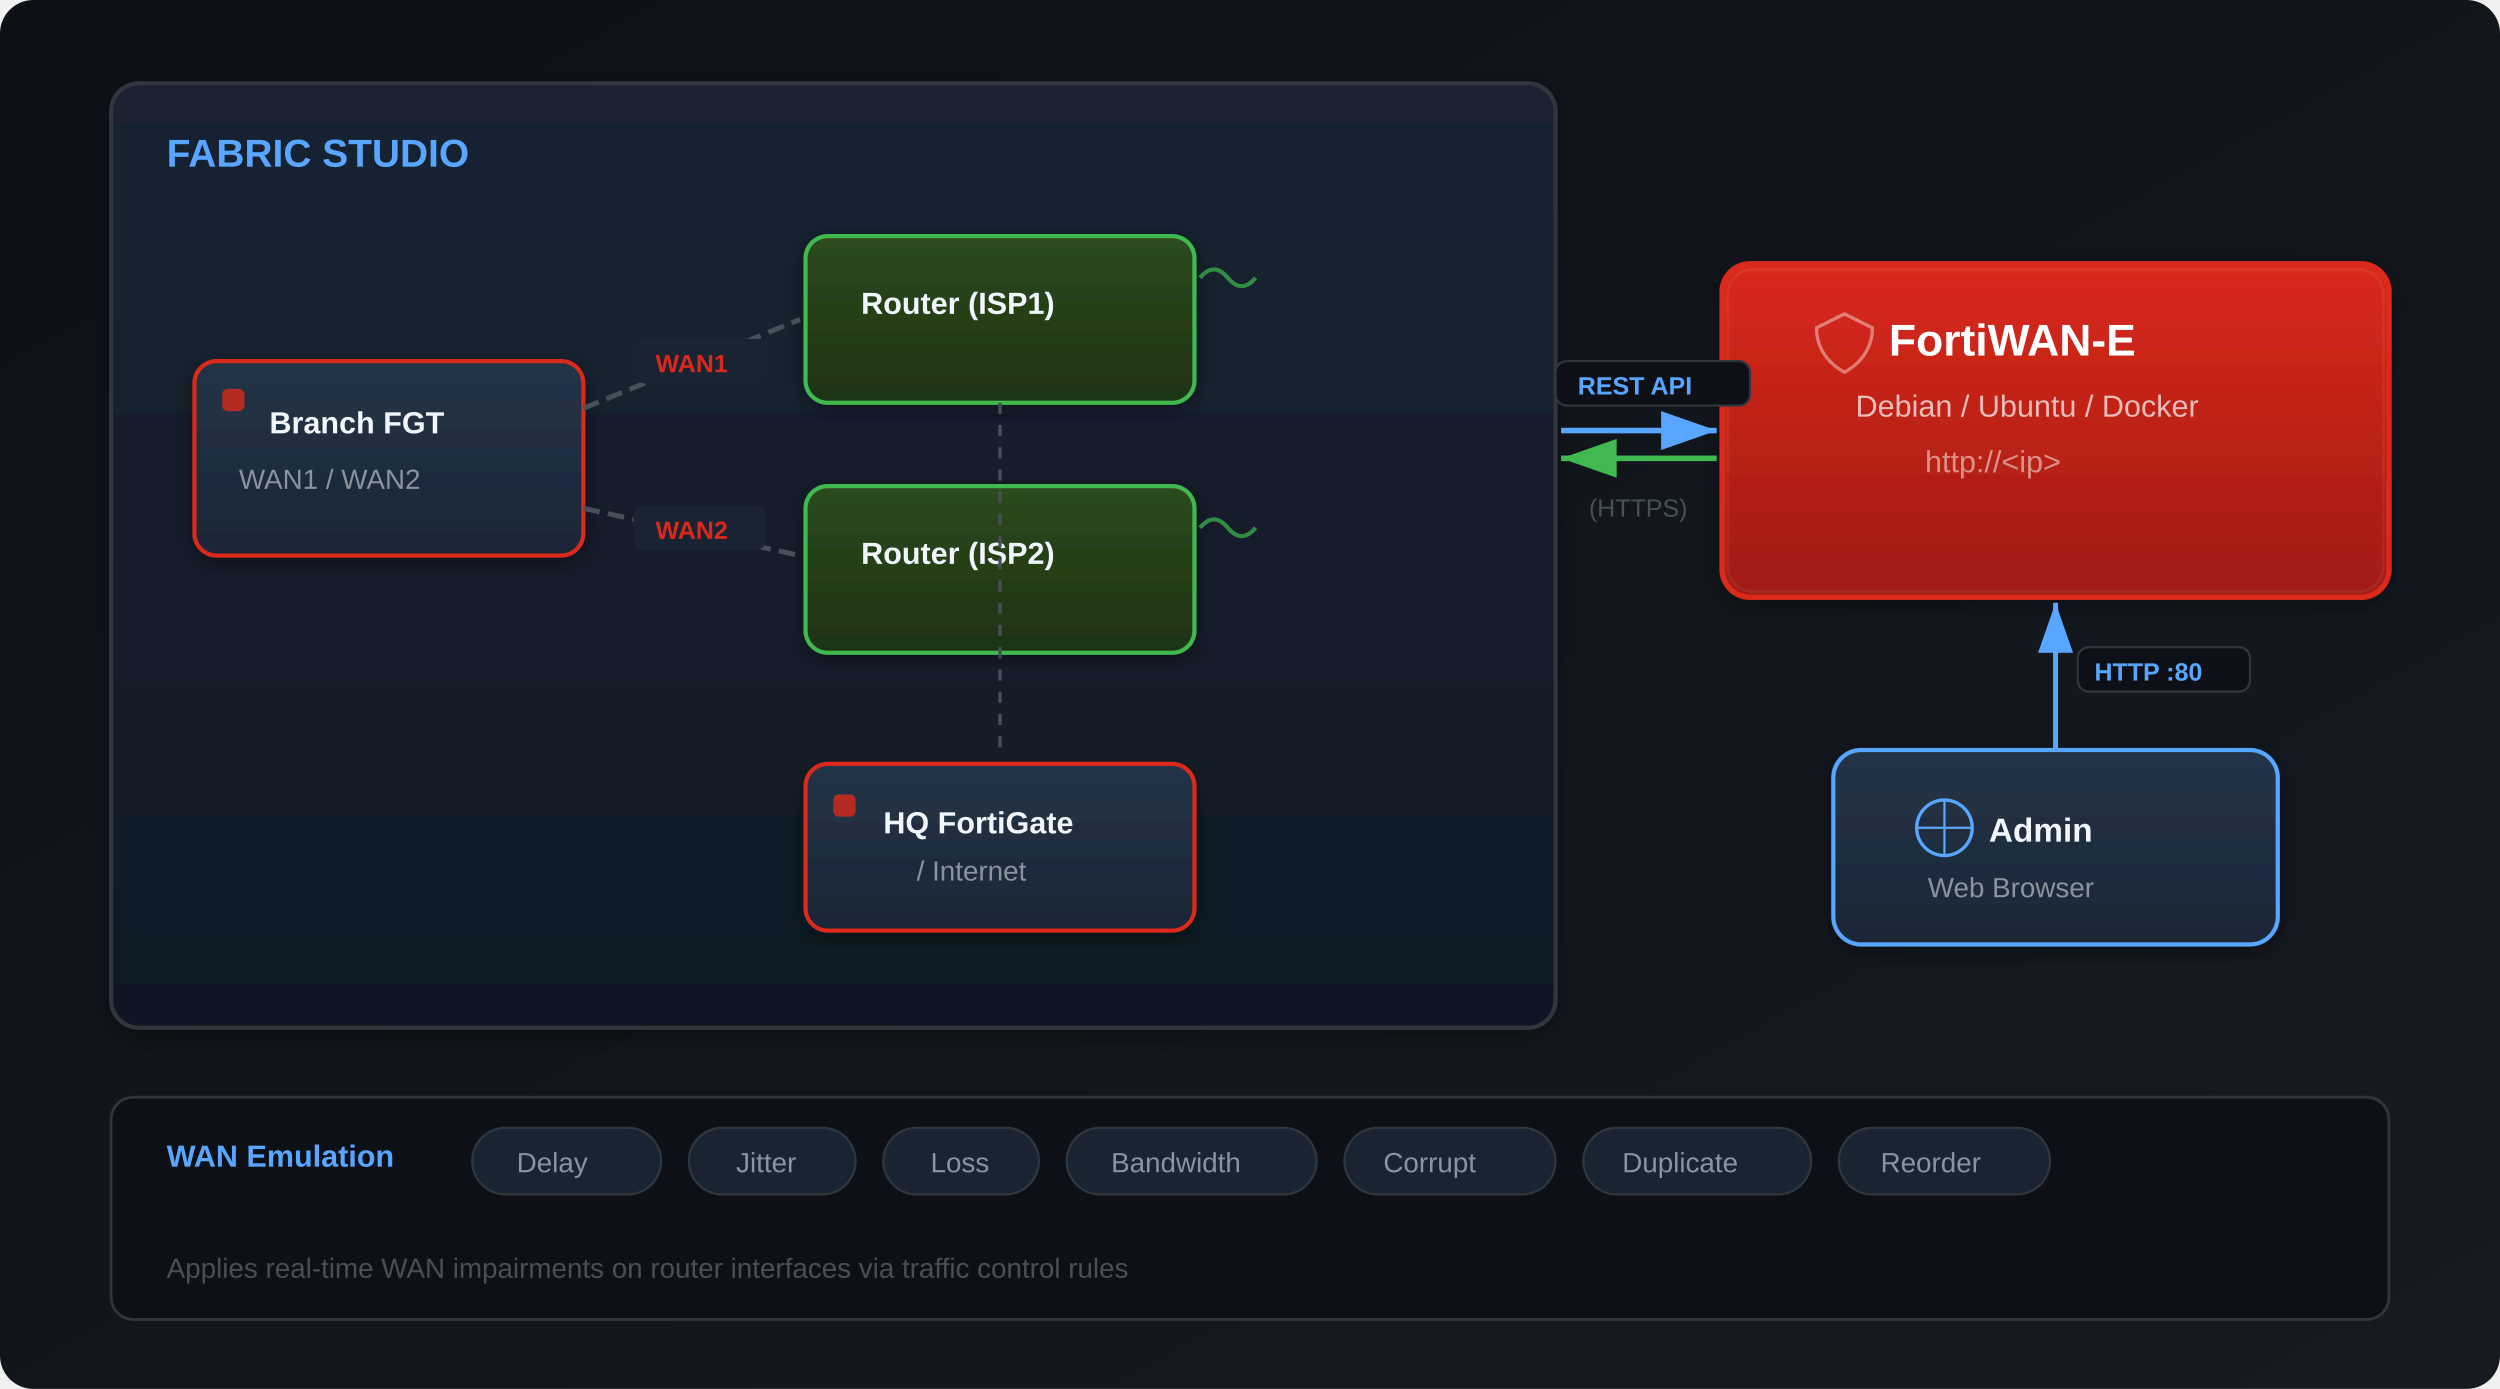
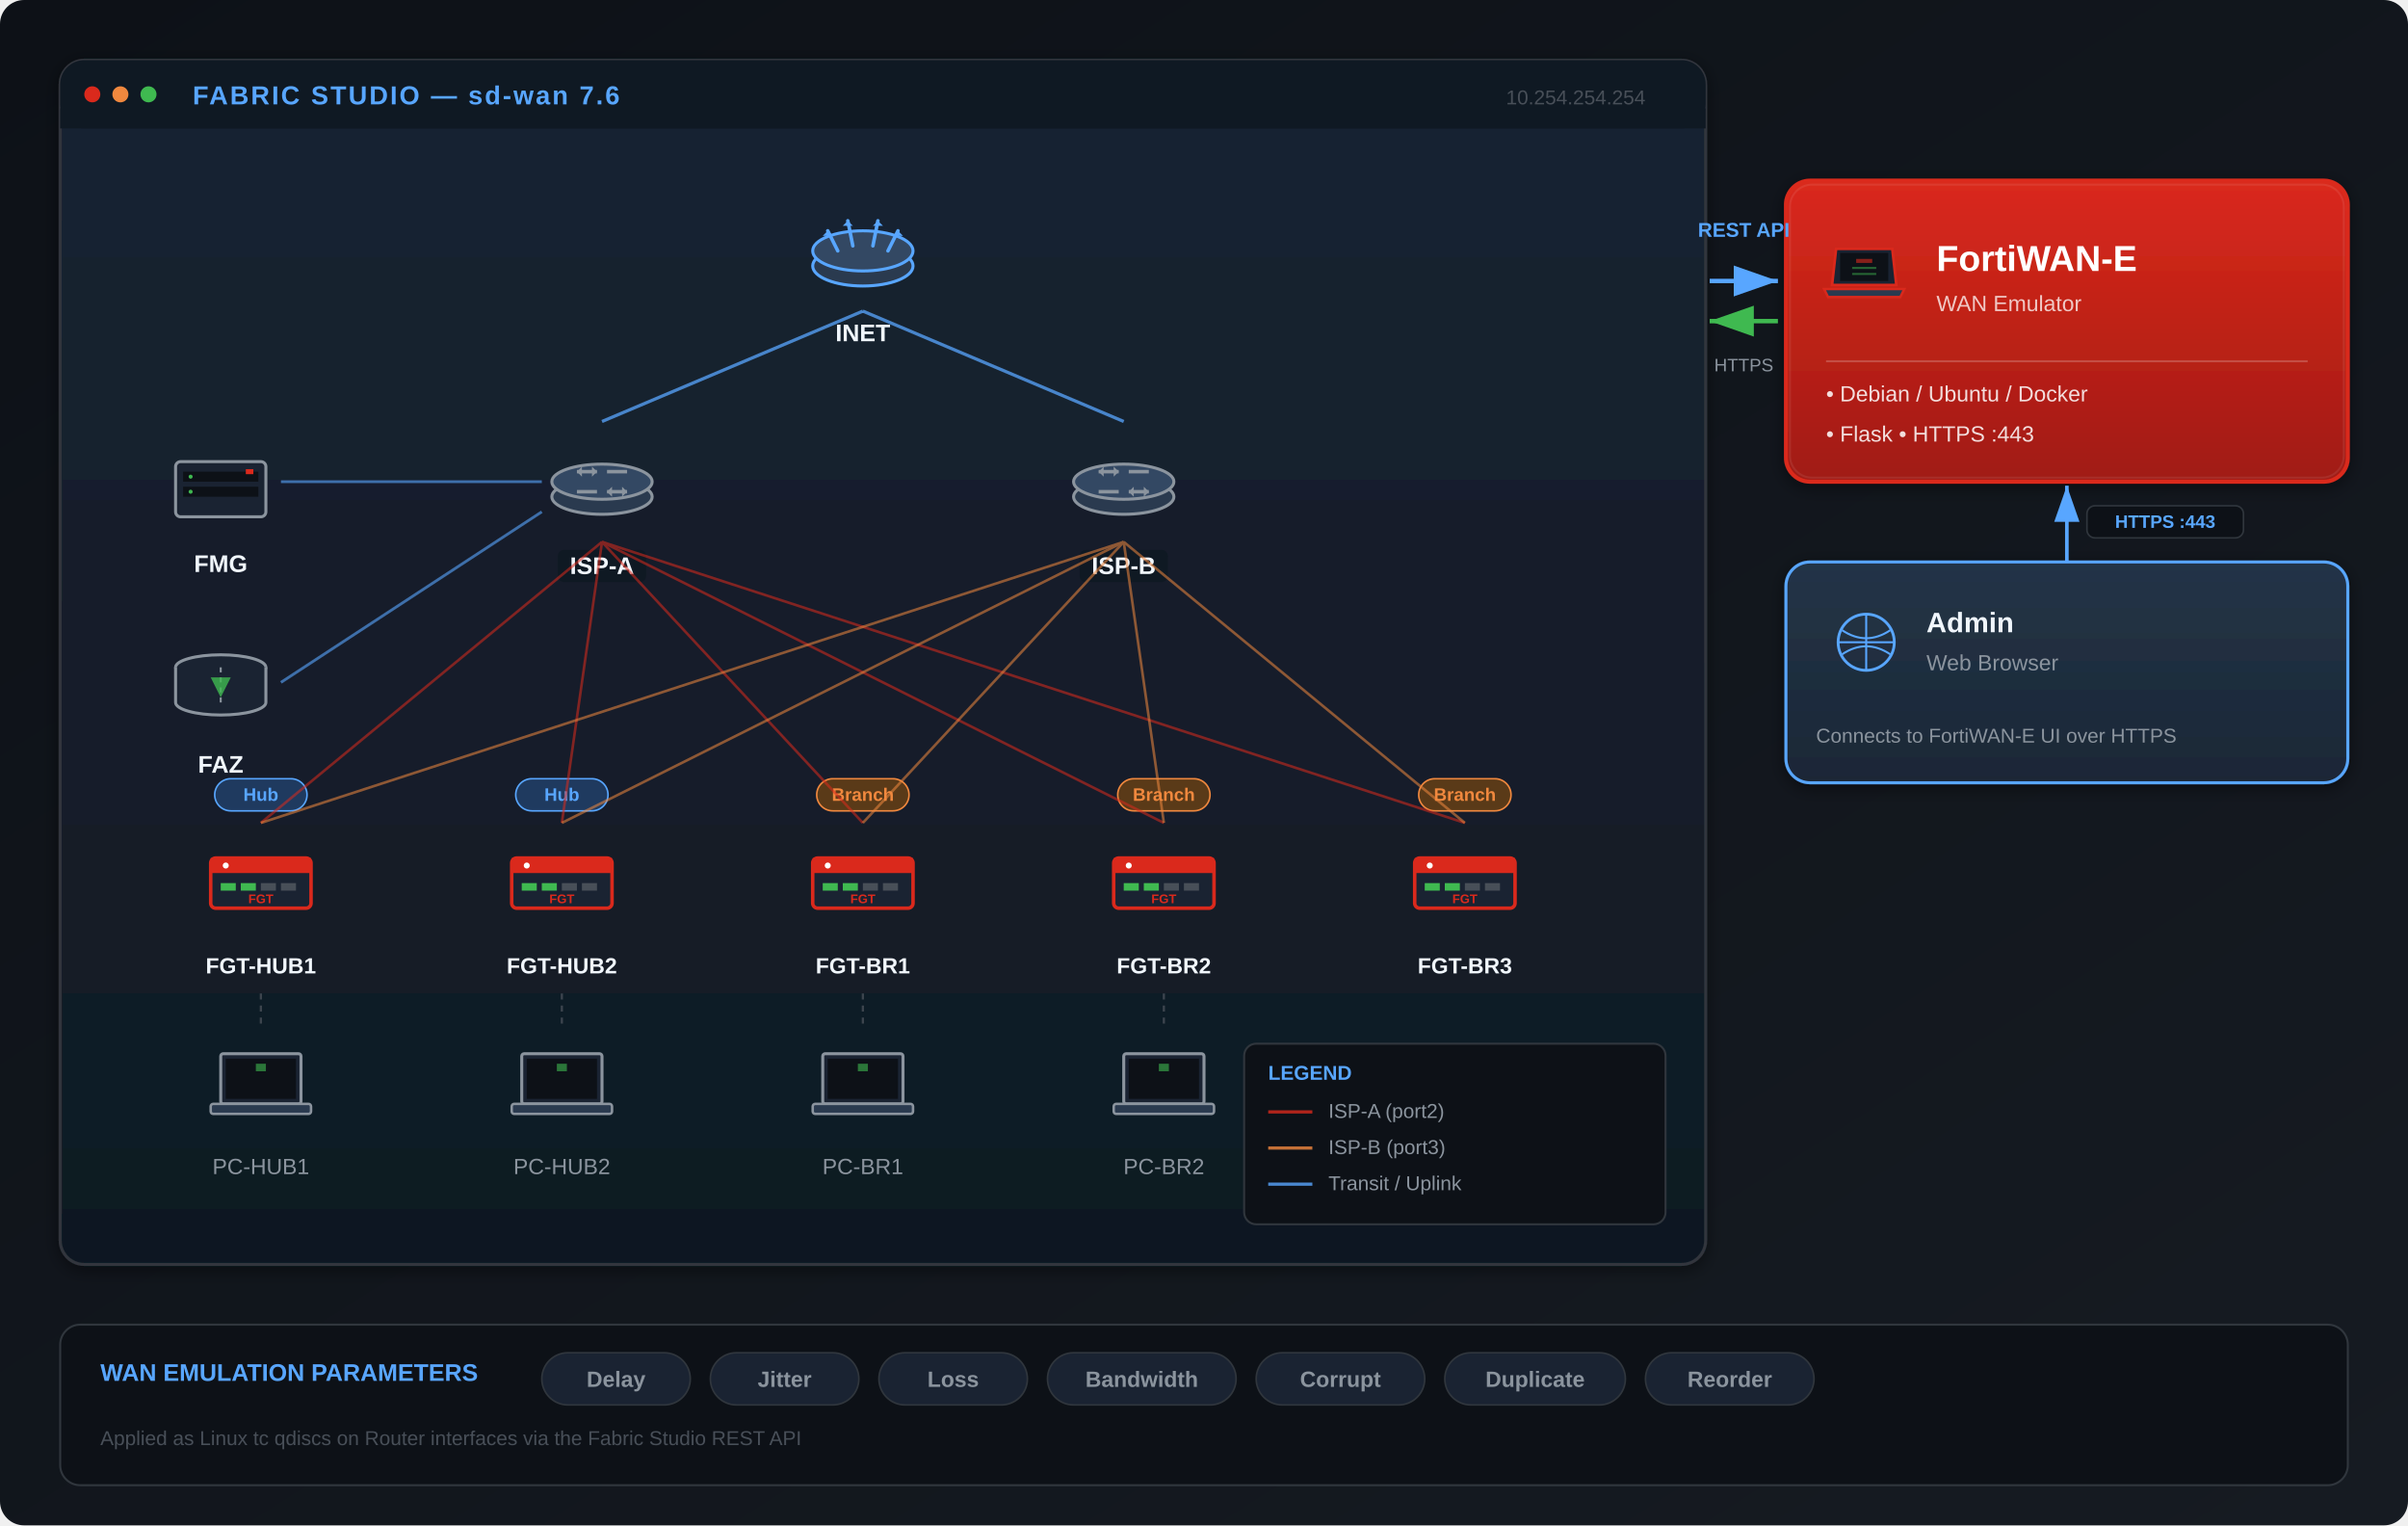
- <svg xmlns="http://www.w3.org/2000/svg" viewBox="0 0 900 500" font-family="Segoe UI, Arial, sans-serif">
+ <svg xmlns="http://www.w3.org/2000/svg" viewBox="0 0 1200 760" font-family="Segoe UI, Arial, sans-serif">
  <defs>
    <linearGradient id="bg" x1="0%" y1="0%" x2="100%" y2="100%">
      <stop offset="0%" style="stop-color:#0d1117" />
      <stop offset="100%" style="stop-color:#161b22" />
    </linearGradient>
    <linearGradient id="fsGrad" x1="0%" y1="0%" x2="0%" y2="100%">
      <stop offset="0%" style="stop-color:#1a2332" />
      <stop offset="100%" style="stop-color:#0f1923" />
    </linearGradient>
    <linearGradient id="fweGrad" x1="0%" y1="0%" x2="0%" y2="100%">
      <stop offset="0%" style="stop-color:#da291c" />
      <stop offset="100%" style="stop-color:#a01a12" />
    </linearGradient>
    <linearGradient id="devGrad" x1="0%" y1="0%" x2="0%" y2="100%">
      <stop offset="0%" style="stop-color:#243447" />
      <stop offset="100%" style="stop-color:#1a2736" />
    </linearGradient>
-     <linearGradient id="routerGrad" x1="0%" y1="0%" x2="0%" y2="100%">
-       <stop offset="0%" style="stop-color:#2d4a1e" />
-       <stop offset="100%" style="stop-color:#1e3312" />
-     </linearGradient>
-     <filter id="glow">
-       <feGaussianBlur stdDeviation="3" result="blur" />
-       <feMerge>
-         <feMergeNode in="blur" />
-         <feMergeNode in="SourceGraphic" />
-       </feMerge>
-     </filter>
+     <linearGradient id="hubGrad" x1="0%" y1="0%" x2="0%" y2="100%">
+       <stop offset="0%" style="stop-color:#1f3a5f" />
+       <stop offset="100%" style="stop-color:#162a45" />
+     </linearGradient>
+     <linearGradient id="brGrad" x1="0%" y1="0%" x2="0%" y2="100%">
+       <stop offset="0%" style="stop-color:#5a3a18" />
+       <stop offset="100%" style="stop-color:#3e2810" />
+     </linearGradient>
    <filter id="shadow">
-       <feDropShadow dx="0" dy="2" stdDeviation="4" flood-color="#000" flood-opacity="0.4" />
+       <feDropShadow dx="0" dy="2" stdDeviation="4" flood-color="#000" flood-opacity="0.45" />
    </filter>
    <marker id="arrow" markerWidth="10" markerHeight="7" refX="10" refY="3.5" orient="auto">
      <polygon points="0 0, 10 3.5, 0 7" fill="#58a6ff" />
    </marker>
-     <marker id="arrowRed" markerWidth="10" markerHeight="7" refX="10" refY="3.5" orient="auto">
-       <polygon points="0 0, 10 3.5, 0 7" fill="#da291c" />
-     </marker>
    <marker id="arrowGreen" markerWidth="10" markerHeight="7" refX="10" refY="3.5" orient="auto">
      <polygon points="0 0, 10 3.5, 0 7" fill="#3fb950" />
    </marker>
+     <symbol id="iconRouter" viewBox="0 0 48 48">
+       <ellipse cx="24" cy="30" rx="20" ry="8" fill="#2a3a4f" stroke="#58a6ff" stroke-width="1.2" />
+       <ellipse cx="24" cy="24" rx="20" ry="8" fill="#334863" stroke="#58a6ff" stroke-width="1.2" />
+       <path d="M14 24 L10 16 M20 22 L18 12 M28 22 L30 12 M34 24 L38 16" stroke="#58a6ff" stroke-width="1.4" fill="none" stroke-linecap="round" />
+       <polygon points="10,16 8,18 12,18" fill="#58a6ff" />
+       <polygon points="18,12 16,14 20,14" fill="#58a6ff" />
+       <polygon points="30,12 28,14 32,14" fill="#58a6ff" />
+       <polygon points="38,16 36,18 40,18" fill="#58a6ff" />
+     </symbol>
+     <symbol id="iconSwitch" viewBox="0 0 48 48">
+       <ellipse cx="24" cy="30" rx="20" ry="7" fill="#2a3a4f" stroke="#8b949e" stroke-width="1.2" />
+       <ellipse cx="24" cy="24" rx="20" ry="7" fill="#334863" stroke="#8b949e" stroke-width="1.2" />
+       <path d="M14 20 L22 20 M26 20 L34 20" stroke="#8b949e" stroke-width="1.4" fill="none" />
+       <polygon points="14,20 16,18 16,22" fill="#8b949e" />
+       <polygon points="22,20 20,18 20,22" fill="#8b949e" />
+       <path d="M14 28 L22 28 M26 28 L34 28" stroke="#8b949e" stroke-width="1.4" fill="none" />
+       <polygon points="34,28 32,26 32,30" fill="#8b949e" />
+       <polygon points="26,28 28,26 28,30" fill="#8b949e" />
+     </symbol>
+     <symbol id="iconFGT" viewBox="0 0 48 48">
+       <rect x="4" y="14" width="40" height="20" rx="2" fill="#1a2332" stroke="#da291c" stroke-width="1.4" />
+       <rect x="4" y="14" width="40" height="6" fill="#da291c" />
+       <circle cx="10" cy="17" r="1.2" fill="#ffffff" />
+       <rect x="8" y="24" width="6" height="3" fill="#3fb950" />
+       <rect x="16" y="24" width="6" height="3" fill="#3fb950" />
+       <rect x="24" y="24" width="6" height="3" fill="#484f58" />
+       <rect x="32" y="24" width="6" height="3" fill="#484f58" />
+       <text x="24" y="32" text-anchor="middle" fill="#da291c" font-size="5" font-weight="700" font-family="Arial">FGT</text>
+     </symbol>
+     <symbol id="iconHub" viewBox="0 0 48 48">
+       <rect x="10" y="8" width="28" height="8" rx="1" fill="#1a2332" stroke="#58a6ff" stroke-width="1.2" />
+       <rect x="10" y="18" width="28" height="8" rx="1" fill="#1a2332" stroke="#58a6ff" stroke-width="1.2" />
+       <rect x="10" y="28" width="28" height="8" rx="1" fill="#1a2332" stroke="#58a6ff" stroke-width="1.2" />
+       <circle cx="14" cy="12" r="1" fill="#3fb950" />
+       <circle cx="14" cy="22" r="1" fill="#3fb950" />
+       <circle cx="14" cy="32" r="1" fill="#3fb950" />
+       <rect x="20" y="11" width="14" height="2" fill="#58a6ff" opacity="0.5" />
+       <rect x="20" y="21" width="14" height="2" fill="#58a6ff" opacity="0.5" />
+       <rect x="20" y="31" width="14" height="2" fill="#58a6ff" opacity="0.5" />
+     </symbol>
+     <symbol id="iconBranch" viewBox="0 0 48 48">
+       <rect x="8" y="10" width="32" height="30" fill="#1a2332" stroke="#f0883e" stroke-width="1.2" />
+       <rect x="12" y="14" width="5" height="5" fill="#f0883e" opacity="0.6" />
+       <rect x="21" y="14" width="5" height="5" fill="#f0883e" opacity="0.6" />
+       <rect x="30" y="14" width="5" height="5" fill="#f0883e" opacity="0.6" />
+       <rect x="12" y="22" width="5" height="5" fill="#f0883e" opacity="0.6" />
+       <rect x="21" y="22" width="5" height="5" fill="#f0883e" opacity="0.6" />
+       <rect x="30" y="22" width="5" height="5" fill="#f0883e" opacity="0.6" />
+       <rect x="20" y="30" width="8" height="10" fill="#0d1117" stroke="#f0883e" stroke-width="0.8" />
+     </symbol>
+     <symbol id="iconPC" viewBox="0 0 48 48">
+       <rect x="8" y="12" width="32" height="20" rx="1" fill="#1a2332" stroke="#8b949e" stroke-width="1.2" />
+       <rect x="10" y="14" width="28" height="16" fill="#0d1117" />
+       <rect x="4" y="32" width="40" height="4" rx="1" fill="#2a3a4f" stroke="#8b949e" stroke-width="1" />
+       <rect x="22" y="16" width="4" height="3" fill="#3fb950" opacity="0.6" />
+     </symbol>
+     <symbol id="iconFMG" viewBox="0 0 48 48">
+       <rect x="6" y="16" width="36" height="22" rx="2" fill="#1a2332" stroke="#8b949e" stroke-width="1.2" />
+       <rect x="9" y="20" width="30" height="4" fill="#0d1117" />
+       <rect x="9" y="26" width="30" height="4" fill="#0d1117" />
+       <circle cx="12" cy="22" r="0.8" fill="#3fb950" />
+       <circle cx="12" cy="28" r="0.8" fill="#3fb950" />
+       <rect x="34" y="19" width="3" height="2" fill="#da291c" />
+     </symbol>
+     <symbol id="iconFAZ" viewBox="0 0 48 48">
+       <ellipse cx="24" cy="18" rx="18" ry="5" fill="#1a2332" stroke="#8b949e" stroke-width="1.2" />
+       <path d="M6 18 L6 32 A18 5 0 0 0 42 32 L42 18" fill="#1a2332" stroke="#8b949e" stroke-width="1.2" />
+       <path d="M24 18 L24 32" stroke="#8b949e" stroke-width="0.8" stroke-dasharray="2,2" />
+       <path d="M20 22 L28 22 L24 30 Z" fill="#3fb950" opacity="0.8" />
+     </symbol>
+     <symbol id="iconLaptop" viewBox="0 0 48 48">
+       <path d="M10 14 L38 14 L40 32 L8 32 Z" fill="#1a2332" stroke="#da291c" stroke-width="1.3" />
+       <rect x="12" y="16" width="24" height="14" fill="#0d1117" />
+       <path d="M4 34 L44 34 L42 38 L6 38 Z" fill="#2a3a4f" stroke="#da291c" stroke-width="1.2" />
+       <rect x="20" y="19" width="8" height="2" fill="#da291c" opacity="0.6" />
+       <rect x="18" y="23" width="12" height="1" fill="#3fb950" opacity="0.5" />
+       <rect x="18" y="26" width="12" height="1" fill="#3fb950" opacity="0.5" />
+     </symbol>
  </defs>
-   <rect width="900" height="500" rx="12" fill="url(#bg)" />
-   <rect x="40" y="30" width="520" height="340" rx="10" fill="url(#fsGrad)" stroke="#30363d" stroke-width="1.5" filter="url(#shadow)" />
-   <text x="60" y="60" fill="#58a6ff" font-size="14" font-weight="600">FABRIC STUDIO</text>
-   <rect x="70" y="130" width="140" height="70" rx="8" fill="url(#devGrad)" stroke="#da291c" stroke-width="1.5" filter="url(#shadow)" />
-   <text x="97" y="156" fill="#f0f6fc" font-size="11" font-weight="600">Branch FGT</text>
-   <text x="86" y="176" fill="#8b949e" font-size="10">WAN1 / WAN2</text>
-   <rect x="80" y="140" width="8" height="8" rx="2" fill="#da291c" opacity="0.8" />
-   <rect x="290" y="85" width="140" height="60" rx="8" fill="url(#routerGrad)" stroke="#3fb950" stroke-width="1.5" filter="url(#shadow)" />
-   <text x="310" y="113" fill="#f0f6fc" font-size="11" font-weight="600">Router (ISP1)</text>
-   <path d="M432 100 Q437 94 442 100 Q447 106 452 100" fill="none" stroke="#3fb950" stroke-width="1.5" opacity="0.7" />
-   <rect x="290" y="175" width="140" height="60" rx="8" fill="url(#routerGrad)" stroke="#3fb950" stroke-width="1.5" filter="url(#shadow)" />
-   <text x="310" y="203" fill="#f0f6fc" font-size="11" font-weight="600">Router (ISP2)</text>
-   <path d="M432 190 Q437 184 442 190 Q447 196 452 190" fill="none" stroke="#3fb950" stroke-width="1.5" opacity="0.7" />
-   <rect x="290" y="275" width="140" height="60" rx="8" fill="url(#devGrad)" stroke="#da291c" stroke-width="1.5" filter="url(#shadow)" />
-   <text x="318" y="300" fill="#f0f6fc" font-size="11" font-weight="600">HQ FortiGate</text>
-   <text x="330" y="317" fill="#8b949e" font-size="10">/ Internet</text>
-   <rect x="300" y="286" width="8" height="8" rx="2" fill="#da291c" opacity="0.8" />
-   <line x1="210" y1="147" x2="288" y2="115" stroke="#484f58" stroke-width="1.8" stroke-dasharray="6,3" />
-   <line x1="210" y1="183" x2="288" y2="200" stroke="#484f58" stroke-width="1.8" stroke-dasharray="6,3" />
-   <line x1="360" y1="145" x2="360" y2="273" stroke="#484f58" stroke-width="1.2" stroke-dasharray="4,4" />
-   <rect x="228" y="122" width="48" height="16" rx="4" fill="#1a2332" />
-   <text x="236" y="134" fill="#da291c" font-size="9" font-weight="600">WAN1</text>
-   <rect x="228" y="182" width="48" height="16" rx="4" fill="#1a2332" />
-   <text x="236" y="194" fill="#da291c" font-size="9" font-weight="600">WAN2</text>
-   <rect x="620" y="95" width="240" height="120" rx="10" fill="url(#fweGrad)" stroke="#da291c" stroke-width="2" filter="url(#shadow)" />
-   <rect x="622" y="97" width="236" height="116" rx="9" fill="none" stroke="rgba(255,255,255,0.06)" stroke-width="1" />
-   <text x="680" y="128" fill="#ffffff" font-size="16" font-weight="700">FortiWAN-E</text>
-   <text x="668" y="150" fill="rgba(255,255,255,0.7)" font-size="11">Debian / Ubuntu / Docker</text>
-   <text x="693" y="170" fill="rgba(255,255,255,0.5)" font-size="11">http://&lt;ip&gt;</text>
-   <path d="M654 118 L664 113 L674 118 C674 118 675 128 664 134 C653 128 654 118 654 118Z" fill="none" stroke="rgba(255,255,255,0.4)" stroke-width="1.2" />
-   <rect x="660" y="270" width="160" height="70" rx="10" fill="url(#devGrad)" stroke="#58a6ff" stroke-width="1.5" filter="url(#shadow)" />
-   <circle cx="700" cy="298" r="10" fill="none" stroke="#58a6ff" stroke-width="1.2" />
-   <line x1="700" y1="288" x2="700" y2="308" stroke="#58a6ff" stroke-width="0.8" />
-   <line x1="690" y1="298" x2="710" y2="298" stroke="#58a6ff" stroke-width="0.8" />
-   <text x="716" y="303" fill="#f0f6fc" font-size="12" font-weight="600">Admin</text>
-   <text x="694" y="323" fill="#8b949e" font-size="10">Web Browser</text>
-   <line x1="562" y1="155" x2="618" y2="155" stroke="#58a6ff" stroke-width="2" marker-end="url(#arrow)" />
-   <line x1="618" y1="165" x2="562" y2="165" stroke="#3fb950" stroke-width="2" marker-end="url(#arrowGreen)" />
-   <rect x="560" y="130" width="70" height="16" rx="4" fill="#0d1117" stroke="#30363d" stroke-width="0.8" />
-   <text x="568" y="142" fill="#58a6ff" font-size="9" font-weight="600">REST API</text>
-   <text x="572" y="186" fill="#484f58" font-size="9">(HTTPS)</text>
-   <line x1="740" y1="270" x2="740" y2="217" stroke="#58a6ff" stroke-width="1.8" marker-end="url(#arrow)" />
-   <rect x="748" y="233" width="62" height="16" rx="4" fill="#0d1117" stroke="#30363d" stroke-width="0.8" />
-   <text x="754" y="245" fill="#58a6ff" font-size="9" font-weight="600">HTTP :80</text>
-   <rect x="40" y="395" width="820" height="80" rx="8" fill="#0d1117" stroke="#30363d" stroke-width="1" />
-   <text x="60" y="420" fill="#58a6ff" font-size="11" font-weight="600">WAN Emulation</text>
-   <rect x="170" y="406" width="68" height="24" rx="12" fill="#1a2332" stroke="#30363d" stroke-width="0.8" />
-   <text x="186" y="422" fill="#8b949e" font-size="10">Delay</text>
-   <rect x="248" y="406" width="60" height="24" rx="12" fill="#1a2332" stroke="#30363d" stroke-width="0.8" />
-   <text x="265" y="422" fill="#8b949e" font-size="10">Jitter</text>
-   <rect x="318" y="406" width="56" height="24" rx="12" fill="#1a2332" stroke="#30363d" stroke-width="0.8" />
-   <text x="335" y="422" fill="#8b949e" font-size="10">Loss</text>
-   <rect x="384" y="406" width="90" height="24" rx="12" fill="#1a2332" stroke="#30363d" stroke-width="0.8" />
-   <text x="400" y="422" fill="#8b949e" font-size="10">Bandwidth</text>
-   <rect x="484" y="406" width="76" height="24" rx="12" fill="#1a2332" stroke="#30363d" stroke-width="0.8" />
-   <text x="498" y="422" fill="#8b949e" font-size="10">Corrupt</text>
-   <rect x="570" y="406" width="82" height="24" rx="12" fill="#1a2332" stroke="#30363d" stroke-width="0.8" />
-   <text x="584" y="422" fill="#8b949e" font-size="10">Duplicate</text>
-   <rect x="662" y="406" width="76" height="24" rx="12" fill="#1a2332" stroke="#30363d" stroke-width="0.8" />
-   <text x="677" y="422" fill="#8b949e" font-size="10">Reorder</text>
-   <text x="60" y="460" fill="#484f58" font-size="10">Applies real-time WAN impairments on router interfaces via traffic control rules</text>
+   <rect width="1200" height="760" rx="12" fill="url(#bg)" />
+   <rect x="30" y="30" width="820" height="600" rx="12" fill="url(#fsGrad)" stroke="#30363d" stroke-width="1.5" filter="url(#shadow)" />
+   <rect x="30" y="30" width="820" height="34" rx="12" fill="#0f1923" />
+   <rect x="30" y="54" width="820" height="10" fill="#0f1923" />
+   <circle cx="46" cy="47" r="4" fill="#da291c" />
+   <circle cx="60" cy="47" r="4" fill="#f0883e" />
+   <circle cx="74" cy="47" r="4" fill="#3fb950" />
+   <text x="96" y="52" fill="#58a6ff" font-size="13" font-weight="600" letter-spacing="1">FABRIC STUDIO — sd-wan 7.6</text>
+   <text x="820" y="52" fill="#484f58" font-size="10" text-anchor="end">10.254.254.254</text>
+   <use href="#iconRouter" x="400" y="95" width="60" height="60" />
+   <text x="430" y="170" text-anchor="middle" fill="#f0f6fc" font-size="12" font-weight="600">INET</text>
+   <use href="#iconSwitch" x="270" y="210" width="60" height="60" />
+   <rect x="278" y="274" width="44" height="16" rx="3" fill="#0f1923" />
+   <text x="300" y="286" text-anchor="middle" fill="#f0f6fc" font-size="12" font-weight="600">ISP-A</text>
+   <use href="#iconSwitch" x="530" y="210" width="60" height="60" />
+   <rect x="538" y="274" width="44" height="16" rx="3" fill="#0f1923" />
+   <text x="560" y="286" text-anchor="middle" fill="#f0f6fc" font-size="12" font-weight="600">ISP-B</text>
+   <use href="#iconFMG" x="80" y="210" width="60" height="60" />
+   <text x="110" y="285" text-anchor="middle" fill="#f0f6fc" font-size="12" font-weight="600">FMG</text>
+   <use href="#iconFAZ" x="80" y="310" width="60" height="60" />
+   <text x="110" y="385" text-anchor="middle" fill="#f0f6fc" font-size="12" font-weight="600">FAZ</text>
+   <line x1="430" y1="155" x2="300" y2="210" stroke="#58a6ff" stroke-width="1.6" opacity="0.75" />
+   <line x1="430" y1="155" x2="560" y2="210" stroke="#58a6ff" stroke-width="1.6" opacity="0.75" />
+   <line x1="140" y1="240" x2="270" y2="240" stroke="#58a6ff" stroke-width="1.4" opacity="0.6" />
+   <line x1="140" y1="340" x2="270" y2="255" stroke="#58a6ff" stroke-width="1.4" opacity="0.6" />
+   <use href="#iconFGT" x="100" y="410" width="60" height="60" />
+   <text x="130" y="485" text-anchor="middle" fill="#f0f6fc" font-size="11" font-weight="600">FGT-HUB1</text>
+   <use href="#iconFGT" x="250" y="410" width="60" height="60" />
+   <text x="280" y="485" text-anchor="middle" fill="#f0f6fc" font-size="11" font-weight="600">FGT-HUB2</text>
+   <use href="#iconFGT" x="400" y="410" width="60" height="60" />
+   <text x="430" y="485" text-anchor="middle" fill="#f0f6fc" font-size="11" font-weight="600">FGT-BR1</text>
+   <use href="#iconFGT" x="550" y="410" width="60" height="60" />
+   <text x="580" y="485" text-anchor="middle" fill="#f0f6fc" font-size="11" font-weight="600">FGT-BR2</text>
+   <use href="#iconFGT" x="700" y="410" width="60" height="60" />
+   <text x="730" y="485" text-anchor="middle" fill="#f0f6fc" font-size="11" font-weight="600">FGT-BR3</text>
+   <rect x="107" y="388" width="46" height="16" rx="8" fill="#1f3a5f" stroke="#58a6ff" stroke-width="0.8" />
+   <text x="130" y="399" text-anchor="middle" fill="#58a6ff" font-size="9" font-weight="600">Hub</text>
+   <rect x="257" y="388" width="46" height="16" rx="8" fill="#1f3a5f" stroke="#58a6ff" stroke-width="0.8" />
+   <text x="280" y="399" text-anchor="middle" fill="#58a6ff" font-size="9" font-weight="600">Hub</text>
+   <rect x="407" y="388" width="46" height="16" rx="8" fill="#5a3a18" stroke="#f0883e" stroke-width="0.8" />
+   <text x="430" y="399" text-anchor="middle" fill="#f0883e" font-size="9" font-weight="600">Branch</text>
+   <rect x="557" y="388" width="46" height="16" rx="8" fill="#5a3a18" stroke="#f0883e" stroke-width="0.8" />
+   <text x="580" y="399" text-anchor="middle" fill="#f0883e" font-size="9" font-weight="600">Branch</text>
+   <rect x="707" y="388" width="46" height="16" rx="8" fill="#5a3a18" stroke="#f0883e" stroke-width="0.8" />
+   <text x="730" y="399" text-anchor="middle" fill="#f0883e" font-size="9" font-weight="600">Branch</text>
+   <g stroke="#da291c" stroke-width="1.3" opacity="0.55" fill="none">
+     <line x1="300" y1="270" x2="130" y2="410" />
+     <line x1="300" y1="270" x2="280" y2="410" />
+     <line x1="300" y1="270" x2="430" y2="410" />
+     <line x1="300" y1="270" x2="580" y2="410" />
+     <line x1="300" y1="270" x2="730" y2="410" />
+   </g>
+   <g stroke="#f0883e" stroke-width="1.3" opacity="0.55" fill="none">
+     <line x1="560" y1="270" x2="130" y2="410" />
+     <line x1="560" y1="270" x2="280" y2="410" />
+     <line x1="560" y1="270" x2="430" y2="410" />
+     <line x1="560" y1="270" x2="580" y2="410" />
+     <line x1="560" y1="270" x2="730" y2="410" />
+   </g>
+   <use href="#iconPC" x="100" y="510" width="60" height="60" />
+   <text x="130" y="585" text-anchor="middle" fill="#8b949e" font-size="11">PC-HUB1</text>
+   <use href="#iconPC" x="250" y="510" width="60" height="60" />
+   <text x="280" y="585" text-anchor="middle" fill="#8b949e" font-size="11">PC-HUB2</text>
+   <use href="#iconPC" x="400" y="510" width="60" height="60" />
+   <text x="430" y="585" text-anchor="middle" fill="#8b949e" font-size="11">PC-BR1</text>
+   <use href="#iconPC" x="550" y="510" width="60" height="60" />
+   <text x="580" y="585" text-anchor="middle" fill="#8b949e" font-size="11">PC-BR2</text>
+   <g stroke="#484f58" stroke-width="1.1" stroke-dasharray="3,3" opacity="0.8">
+     <line x1="130" y1="495" x2="130" y2="510" />
+     <line x1="280" y1="495" x2="280" y2="510" />
+     <line x1="430" y1="495" x2="430" y2="510" />
+     <line x1="580" y1="495" x2="580" y2="510" />
+   </g>
+   <g transform="translate(620, 520)">
+     <rect x="0" y="0" width="210" height="90" rx="6" fill="#0d1117" stroke="#30363d" stroke-width="1" />
+     <text x="12" y="18" fill="#58a6ff" font-size="10" font-weight="600">LEGEND</text>
+     <line x1="12" y1="34" x2="34" y2="34" stroke="#da291c" stroke-width="1.6" opacity="0.8" />
+     <text x="42" y="37" fill="#8b949e" font-size="10">ISP-A (port2)</text>
+     <line x1="12" y1="52" x2="34" y2="52" stroke="#f0883e" stroke-width="1.6" opacity="0.8" />
+     <text x="42" y="55" fill="#8b949e" font-size="10">ISP-B (port3)</text>
+     <line x1="12" y1="70" x2="34" y2="70" stroke="#58a6ff" stroke-width="1.6" opacity="0.8" />
+     <text x="42" y="73" fill="#8b949e" font-size="10">Transit / Uplink</text>
+   </g>
+   <rect x="890" y="90" width="280" height="150" rx="12" fill="url(#fweGrad)" stroke="#da291c" stroke-width="2" filter="url(#shadow)" />
+   <rect x="892" y="92" width="276" height="146" rx="11" fill="none" stroke="rgba(255,255,255,0.08)" stroke-width="1" />
+   <use href="#iconLaptop" x="905" y="110" width="48" height="48" />
+   <text x="965" y="135" fill="#ffffff" font-size="18" font-weight="700">FortiWAN-E</text>
+   <text x="965" y="155" fill="rgba(255,255,255,0.75)" font-size="11">WAN Emulator</text>
+   <line x1="910" y1="180" x2="1150" y2="180" stroke="rgba(255,255,255,0.2)" stroke-width="1" />
+   <text x="910" y="200" fill="rgba(255,255,255,0.85)" font-size="11">• Debian / Ubuntu / Docker</text>
+   <text x="910" y="220" fill="rgba(255,255,255,0.85)" font-size="11">• Flask • HTTPS :443</text>
+   <rect x="890" y="280" width="280" height="110" rx="12" fill="url(#devGrad)" stroke="#58a6ff" stroke-width="1.5" filter="url(#shadow)" />
+   <circle cx="930" cy="320" r="14" fill="none" stroke="#58a6ff" stroke-width="1.4" />
+   <line x1="930" y1="306" x2="930" y2="334" stroke="#58a6ff" stroke-width="1" />
+   <line x1="916" y1="320" x2="944" y2="320" stroke="#58a6ff" stroke-width="1" />
+   <path d="M918 314 Q930 322 942 314" stroke="#58a6ff" stroke-width="1" fill="none" />
+   <path d="M918 326 Q930 318 942 326" stroke="#58a6ff" stroke-width="1" fill="none" />
+   <text x="960" y="315" fill="#f0f6fc" font-size="14" font-weight="600">Admin</text>
+   <text x="960" y="334" fill="#8b949e" font-size="11">Web Browser</text>
+   <text x="905" y="370" fill="#8b949e" font-size="10">Connects to FortiWAN-E UI over HTTPS</text>
+   <text x="869" y="118" text-anchor="middle" fill="#58a6ff" font-size="10" font-weight="600">REST API</text>
+   <line x1="852" y1="140" x2="886" y2="140" stroke="#58a6ff" stroke-width="2.2" marker-end="url(#arrow)" />
+   <line x1="886" y1="160" x2="852" y2="160" stroke="#3fb950" stroke-width="2.2" marker-end="url(#arrowGreen)" />
+   <text x="869" y="185" text-anchor="middle" fill="#8b949e" font-size="9">HTTPS</text>
+   <line x1="1030" y1="280" x2="1030" y2="242" stroke="#58a6ff" stroke-width="1.8" marker-end="url(#arrow)" />
+   <rect x="1040" y="252" width="78" height="16" rx="4" fill="#0d1117" stroke="#30363d" stroke-width="0.8" />
+   <text x="1079" y="263" text-anchor="middle" fill="#58a6ff" font-size="9" font-weight="600">HTTPS :443</text>
+   <rect x="30" y="660" width="1140" height="80" rx="10" fill="#0d1117" stroke="#30363d" stroke-width="1" />
+   <text x="50" y="688" fill="#58a6ff" font-size="12" font-weight="600">WAN EMULATION PARAMETERS</text>
+   <text x="50" y="720" fill="#484f58" font-size="10">Applied as Linux tc qdiscs on Router interfaces via the Fabric Studio REST API</text>
+   <g font-size="11" font-weight="600">
+     <rect x="270" y="674" width="74" height="26" rx="13" fill="#1a2332" stroke="#30363d" stroke-width="0.8" />
+     <text x="307" y="691" text-anchor="middle" fill="#8b949e">Delay</text>
+     <rect x="354" y="674" width="74" height="26" rx="13" fill="#1a2332" stroke="#30363d" stroke-width="0.8" />
+     <text x="391" y="691" text-anchor="middle" fill="#8b949e">Jitter</text>
+     <rect x="438" y="674" width="74" height="26" rx="13" fill="#1a2332" stroke="#30363d" stroke-width="0.8" />
+     <text x="475" y="691" text-anchor="middle" fill="#8b949e">Loss</text>
+     <rect x="522" y="674" width="94" height="26" rx="13" fill="#1a2332" stroke="#30363d" stroke-width="0.8" />
+     <text x="569" y="691" text-anchor="middle" fill="#8b949e">Bandwidth</text>
+     <rect x="626" y="674" width="84" height="26" rx="13" fill="#1a2332" stroke="#30363d" stroke-width="0.8" />
+     <text x="668" y="691" text-anchor="middle" fill="#8b949e">Corrupt</text>
+     <rect x="720" y="674" width="90" height="26" rx="13" fill="#1a2332" stroke="#30363d" stroke-width="0.8" />
+     <text x="765" y="691" text-anchor="middle" fill="#8b949e">Duplicate</text>
+     <rect x="820" y="674" width="84" height="26" rx="13" fill="#1a2332" stroke="#30363d" stroke-width="0.8" />
+     <text x="862" y="691" text-anchor="middle" fill="#8b949e">Reorder</text>
+   </g>
</svg>
